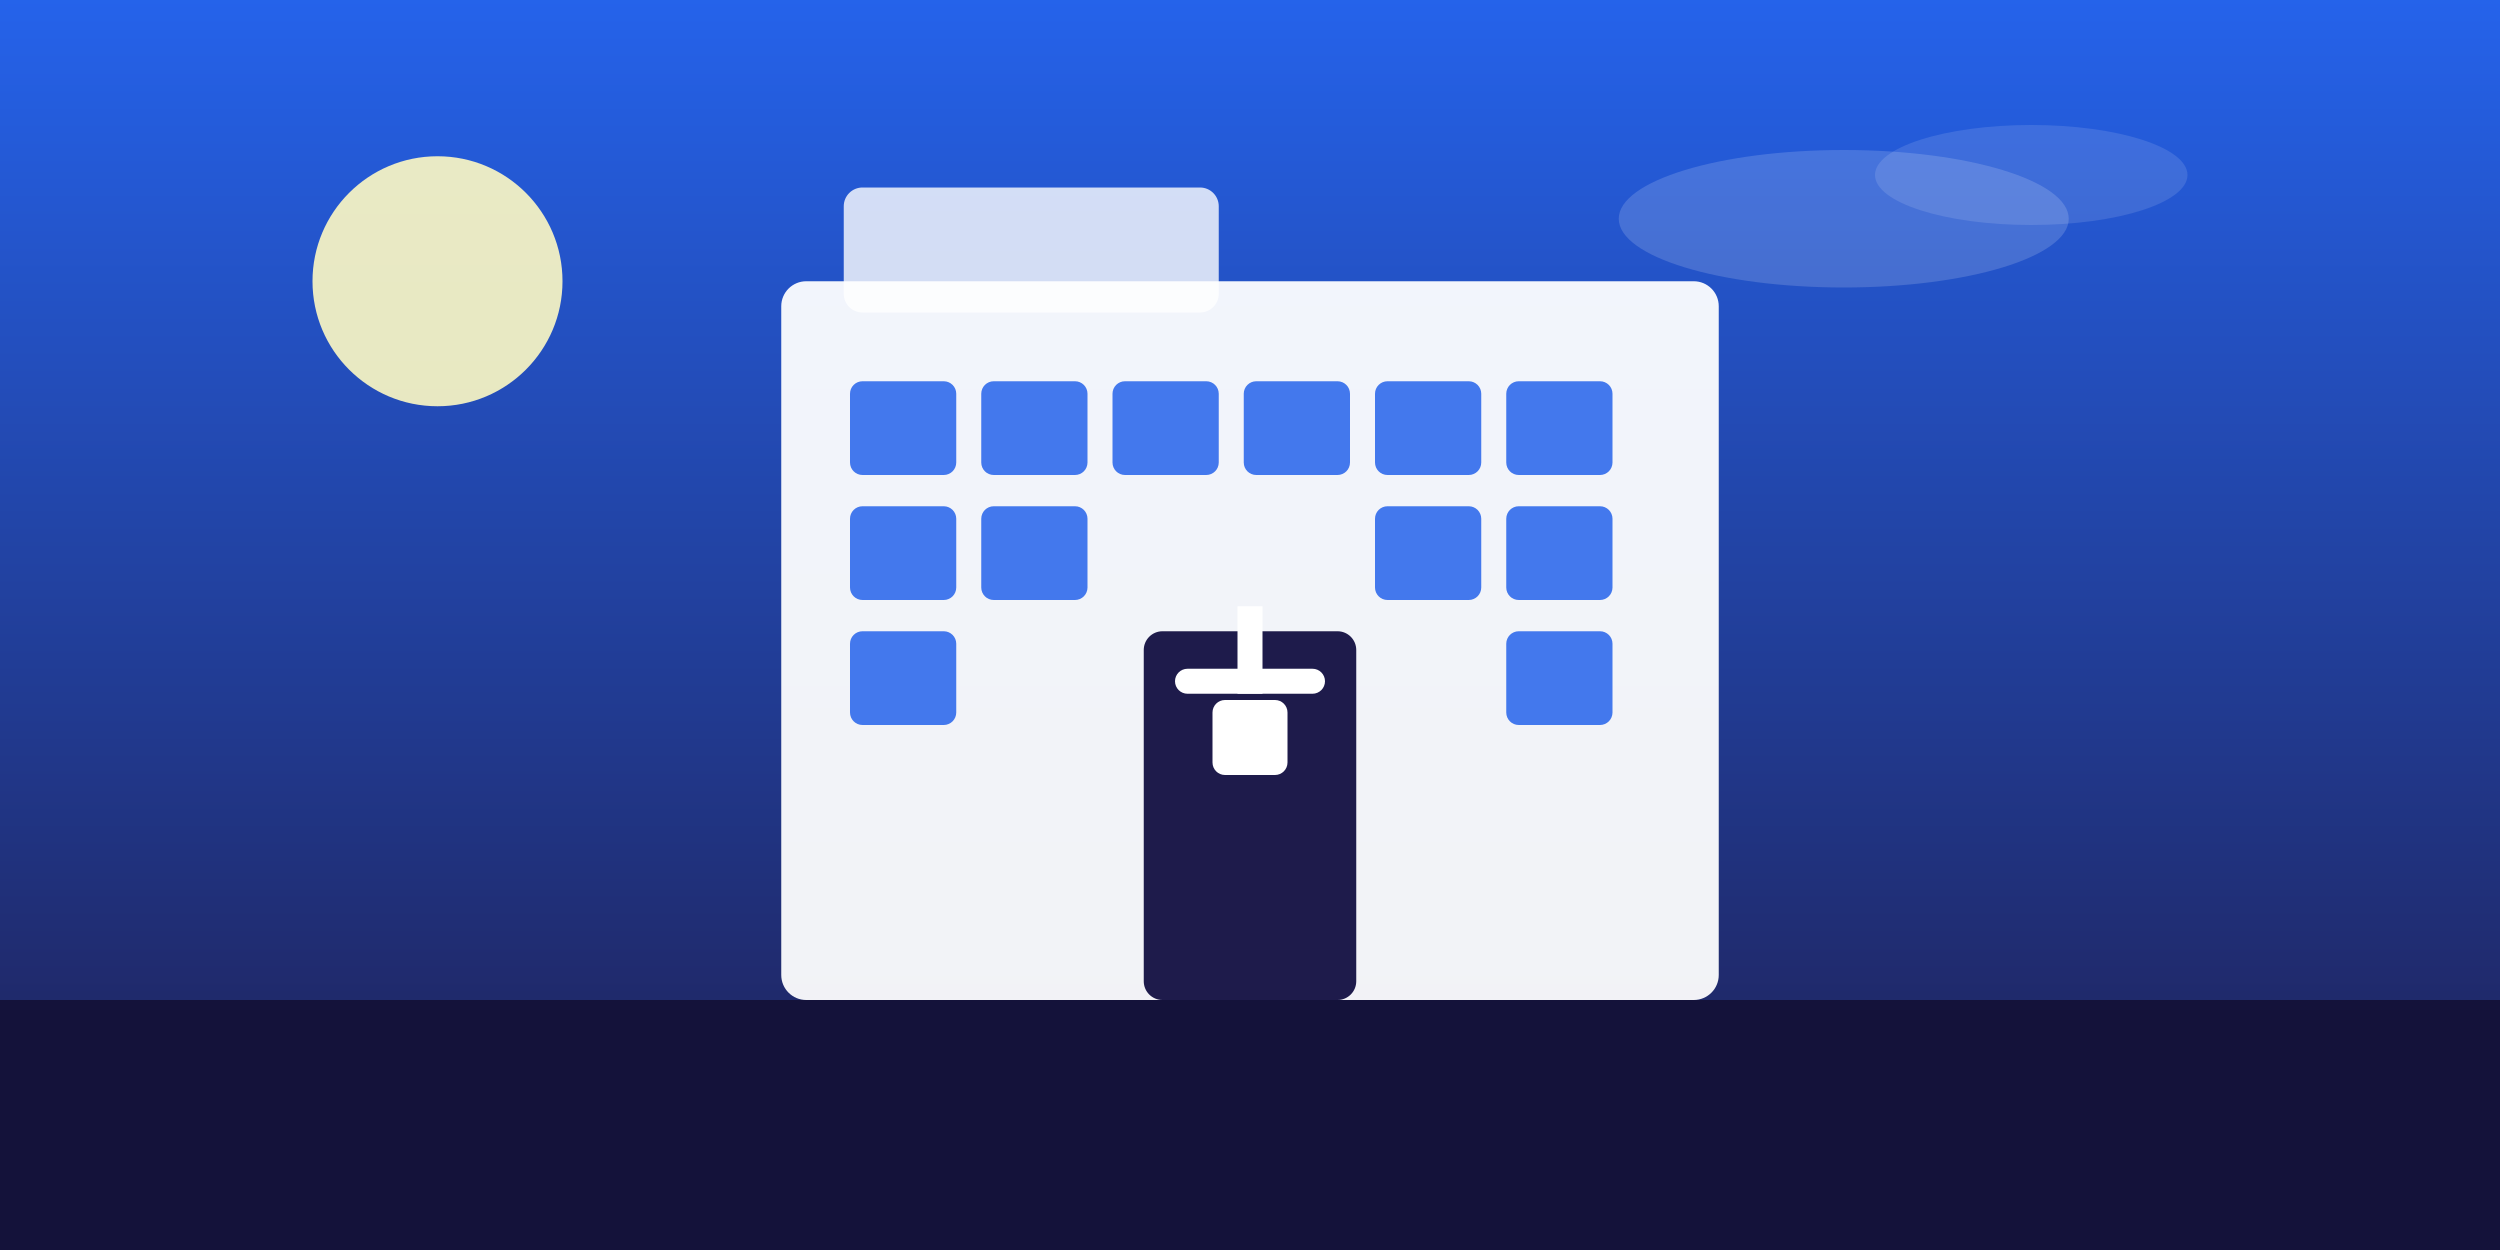
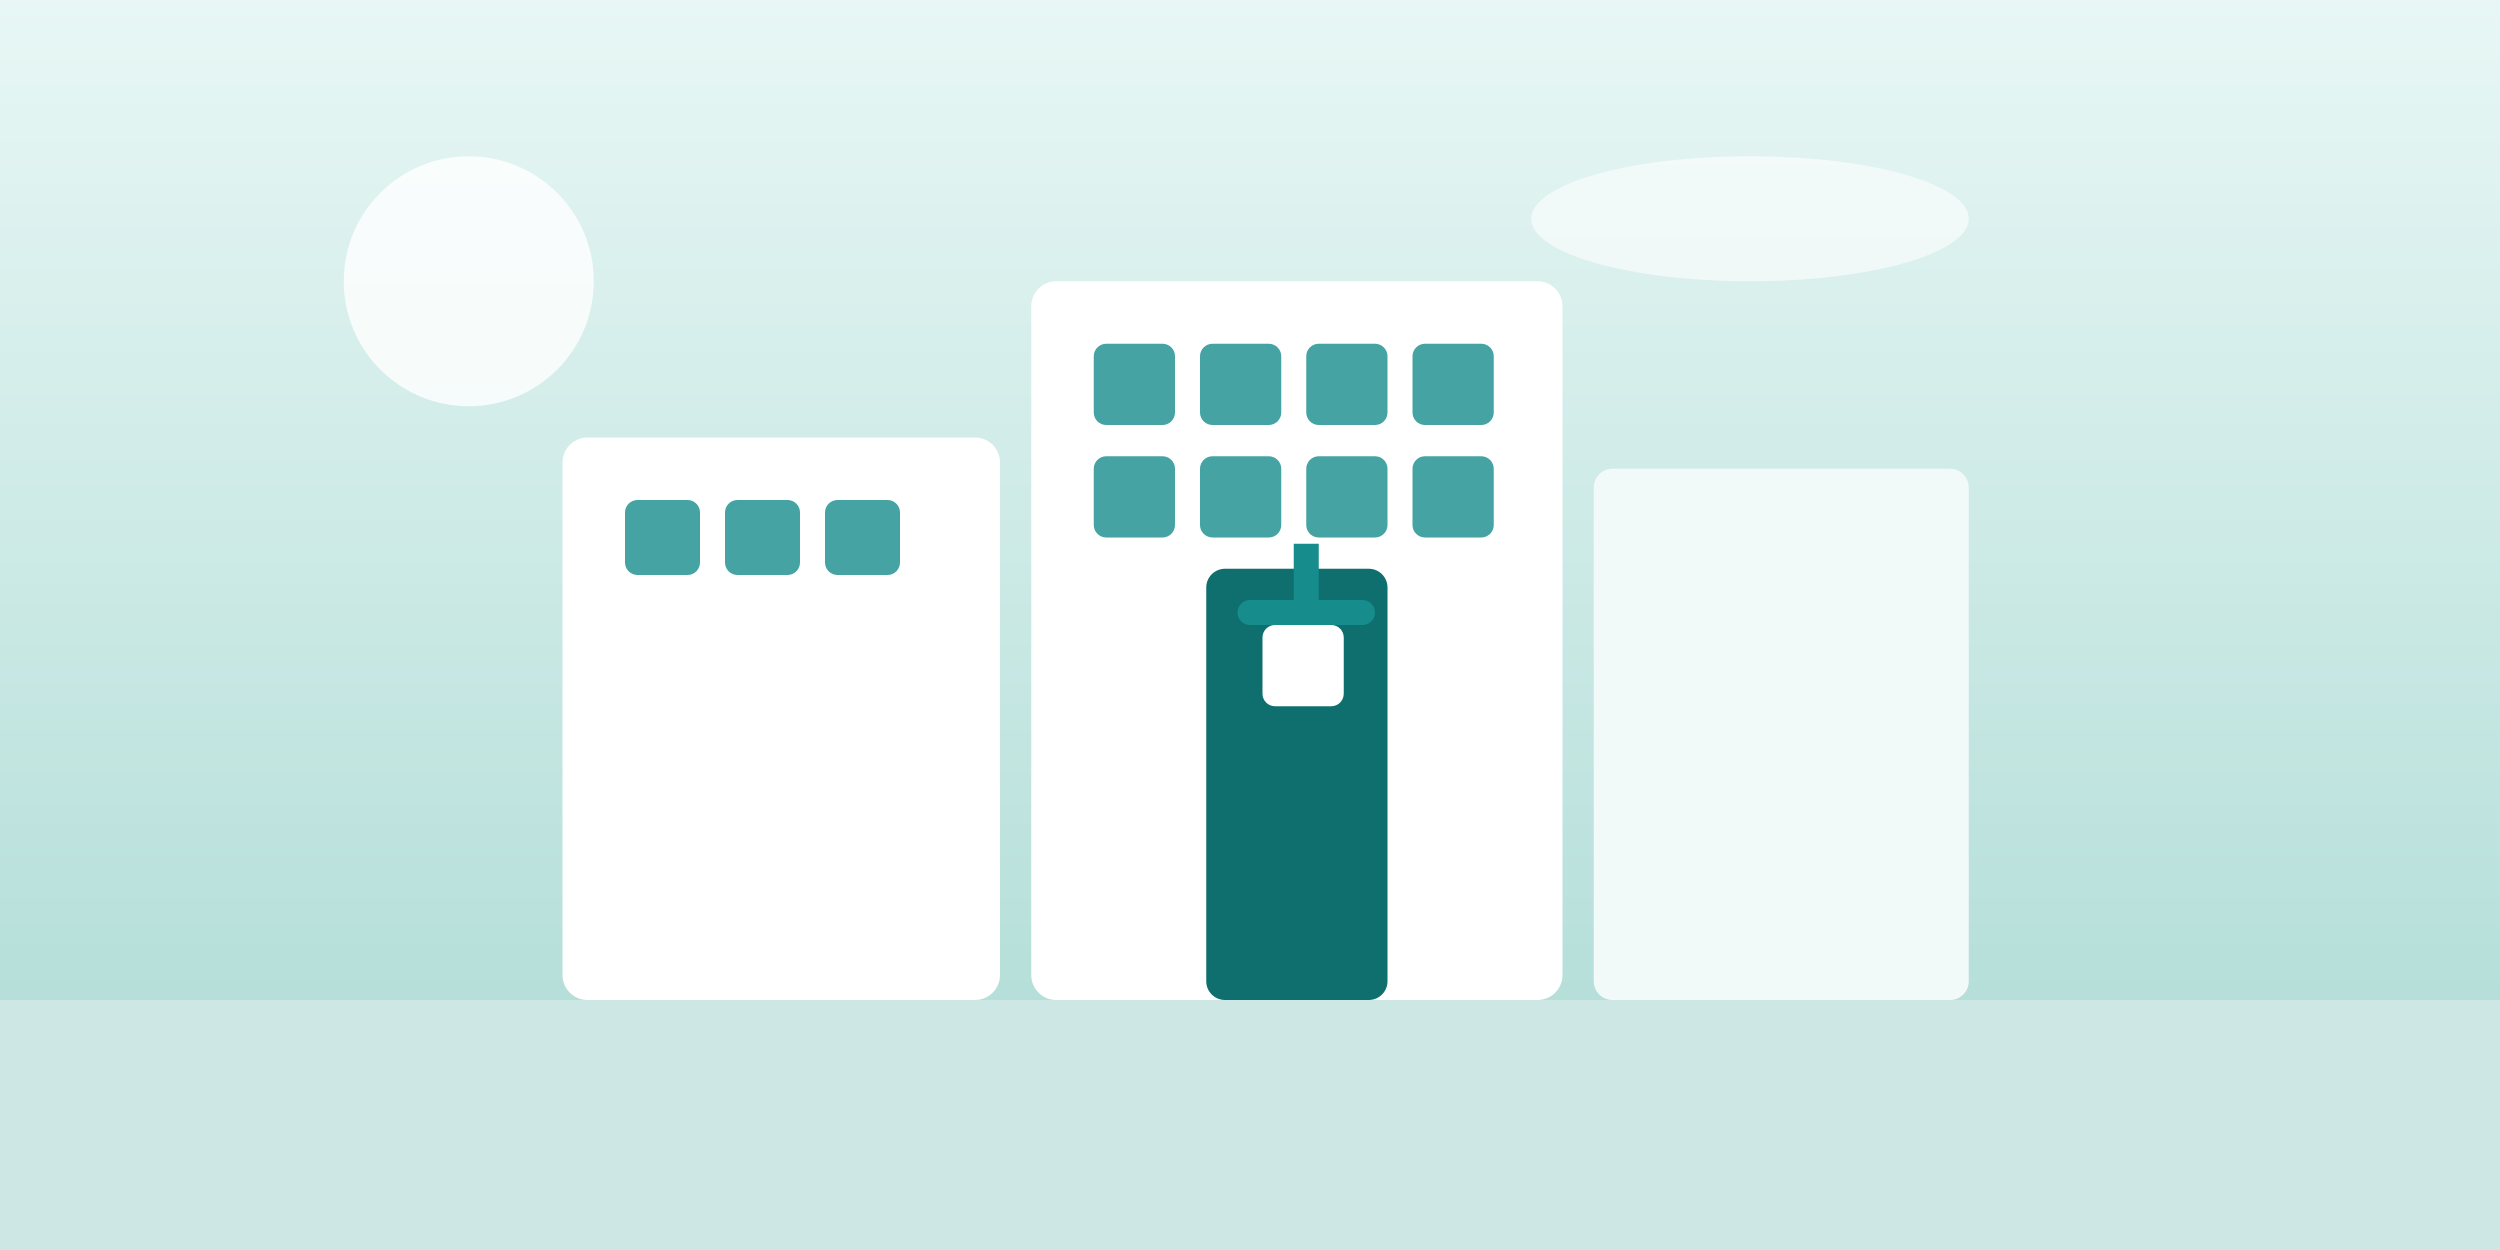
<svg xmlns="http://www.w3.org/2000/svg" viewBox="0 0 800 400" role="img" aria-label="Hospital cover placeholder">
  <defs>
    <linearGradient id="sky2" x1="0" y1="0" x2="0" y2="1">
-       <stop offset="0" stop-color="#2563eb" />
-       <stop offset="1" stop-color="#1e1b4b" />
+       <stop offset="0" stop-color="#E8F7F5" />
+       <stop offset="1" stop-color="#A9D9D3" />
    </linearGradient>
  </defs>
  <rect width="800" height="400" fill="url(#sky2)" />
-   <circle cx="140" cy="90" r="40" fill="#fef9c3" opacity="0.9" />
-   <ellipse cx="590" cy="70" rx="72" ry="22" fill="#ffffff" opacity="0.16" />
-   <ellipse cx="650" cy="56" rx="50" ry="16" fill="#ffffff" opacity="0.12" />
-   <rect y="320" width="800" height="80" fill="#14123a" />
-   <rect x="250" y="90" width="300" height="230" rx="8" fill="#ffffff" opacity="0.94" />
-   <rect x="270" y="60" width="120" height="40" rx="6" fill="#ffffff" opacity="0.8" />
-   <g fill="#2563eb" opacity="0.85">
-     <rect x="272" y="122" width="34" height="30" rx="4" />
-     <rect x="314" y="122" width="34" height="30" rx="4" />
-     <rect x="356" y="122" width="34" height="30" rx="4" />
-     <rect x="398" y="122" width="34" height="30" rx="4" />
-     <rect x="440" y="122" width="34" height="30" rx="4" />
-     <rect x="482" y="122" width="34" height="30" rx="4" />
-     <rect x="272" y="162" width="34" height="30" rx="4" />
-     <rect x="314" y="162" width="34" height="30" rx="4" />
-     <rect x="440" y="162" width="34" height="30" rx="4" />
-     <rect x="482" y="162" width="34" height="30" rx="4" />
-     <rect x="272" y="202" width="34" height="30" rx="4" />
-     <rect x="482" y="202" width="34" height="30" rx="4" />
+   <circle cx="150" cy="90" r="40" fill="#ffffff" opacity="0.8" />
+   <ellipse cx="560" cy="70" rx="70" ry="20" fill="#ffffff" opacity="0.6" />
+   <rect y="320" width="800" height="80" fill="#CDE8E4" />
+   <rect x="180" y="140" width="140" height="180" rx="8" fill="#ffffff" />
+   <rect x="330" y="90" width="170" height="230" rx="8" fill="#ffffff" />
+   <rect x="510" y="150" width="120" height="170" rx="6" fill="#F2FAF9" />
+   <g fill="#168C8C" opacity="0.8">
+     <rect x="350" y="110" width="26" height="26" rx="4" />
+     <rect x="384" y="110" width="26" height="26" rx="4" />
+     <rect x="418" y="110" width="26" height="26" rx="4" />
+     <rect x="452" y="110" width="26" height="26" rx="4" />
+     <rect x="350" y="146" width="26" height="26" rx="4" />
+     <rect x="384" y="146" width="26" height="26" rx="4" />
+     <rect x="418" y="146" width="26" height="26" rx="4" />
+     <rect x="452" y="146" width="26" height="26" rx="4" />
+     <rect x="200" y="160" width="24" height="24" rx="4" />
+     <rect x="232" y="160" width="24" height="24" rx="4" />
+     <rect x="264" y="160" width="24" height="24" rx="4" />
  </g>
-   <rect x="366" y="202" width="68" height="118" rx="6" fill="#1e1b4b" />
-   <rect x="388" y="224" width="24" height="24" rx="4" fill="#ffffff" />
-   <rect x="376" y="214" width="48" height="8" rx="4" fill="#ffffff" />
-   <rect x="396" y="194" width="8" height="28" fill="#ffffff" />
+   <rect x="386" y="182" width="58" height="138" rx="6" fill="#0F6E6E" />
+   <rect x="404" y="200" width="26" height="26" rx="4" fill="#ffffff" />
+   <rect x="396" y="192" width="44" height="8" rx="4" fill="#168C8C" />
+   <rect x="414" y="174" width="8" height="26" fill="#168C8C" />
</svg>
